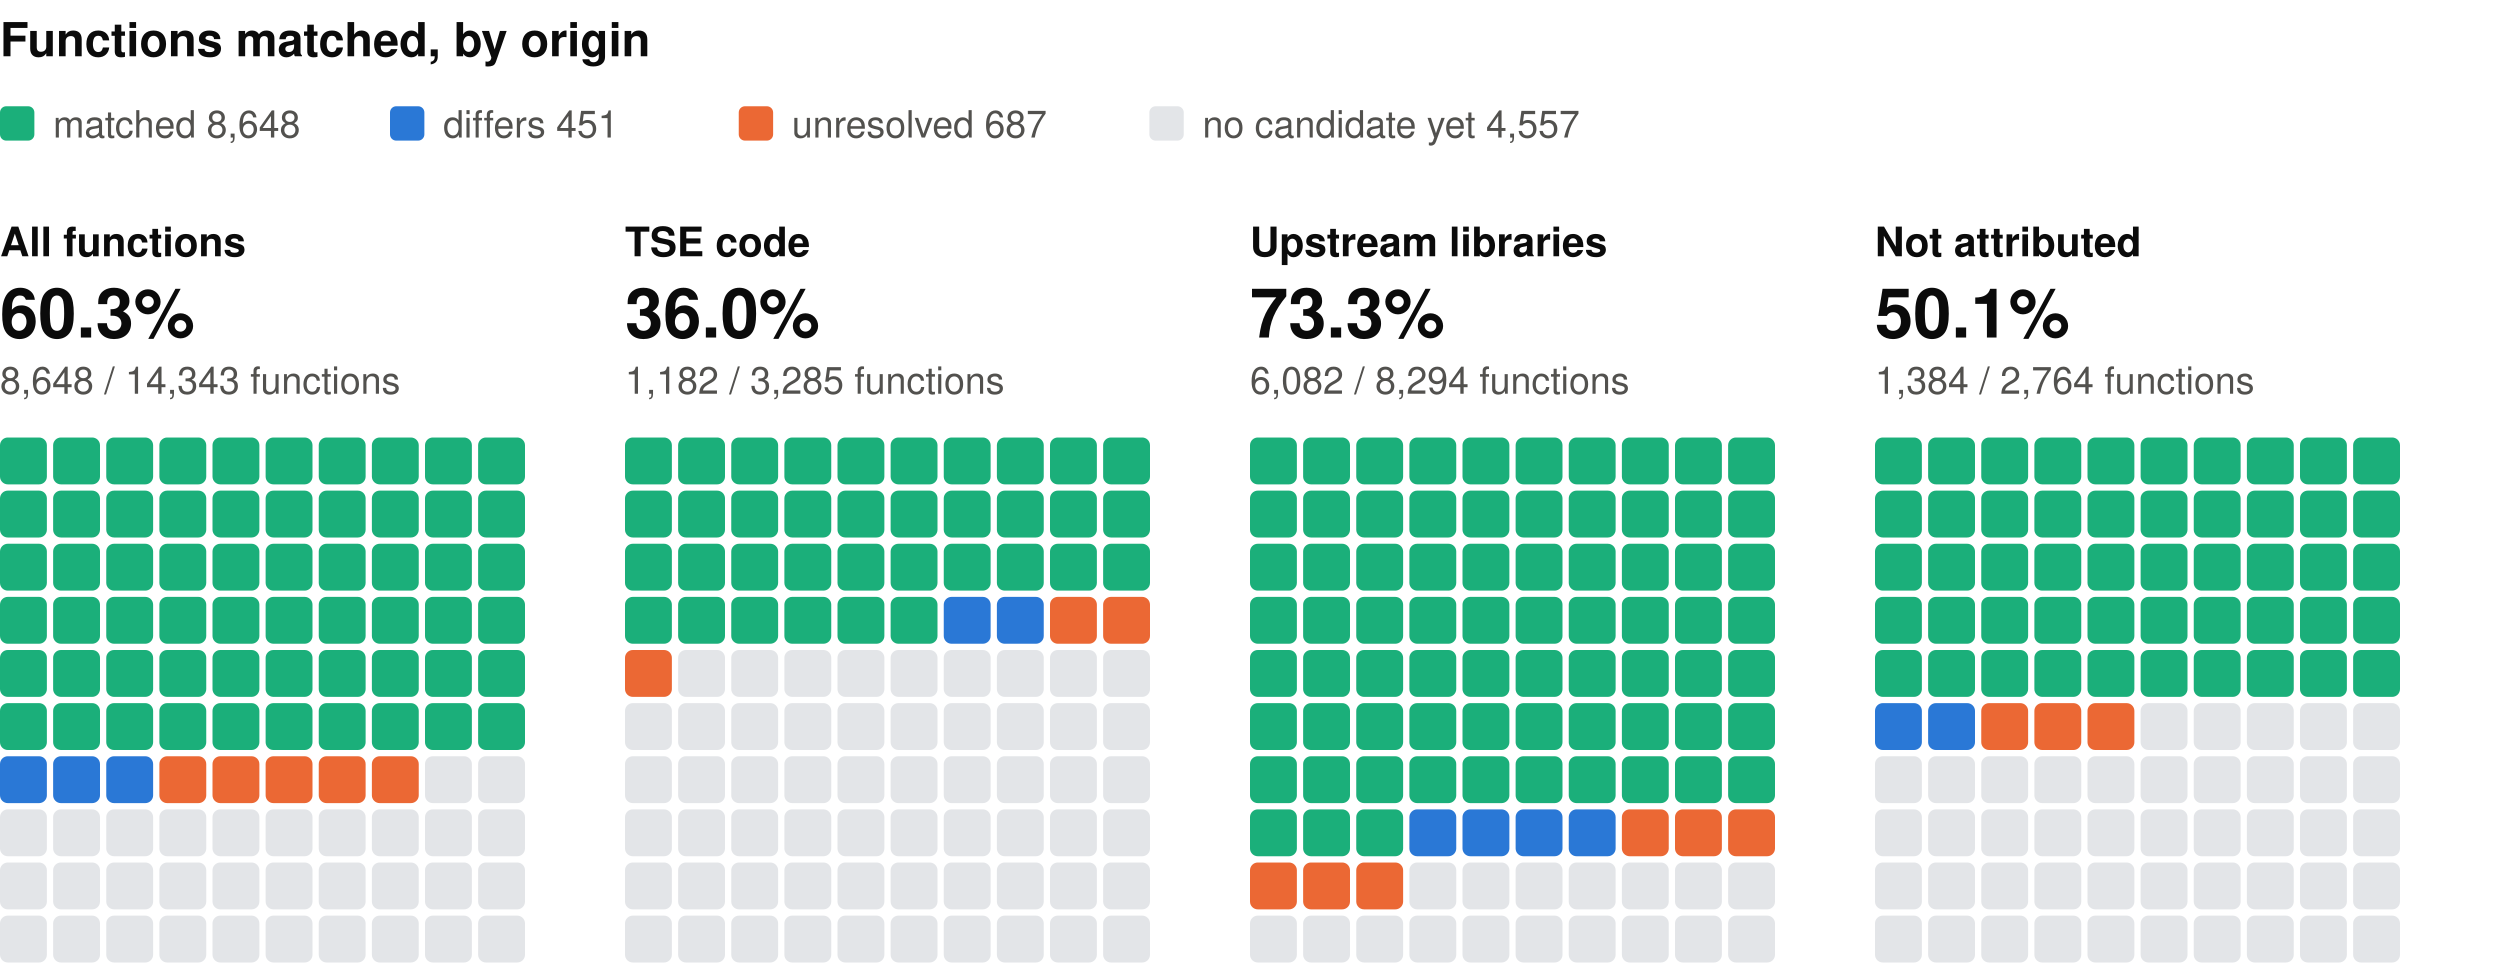
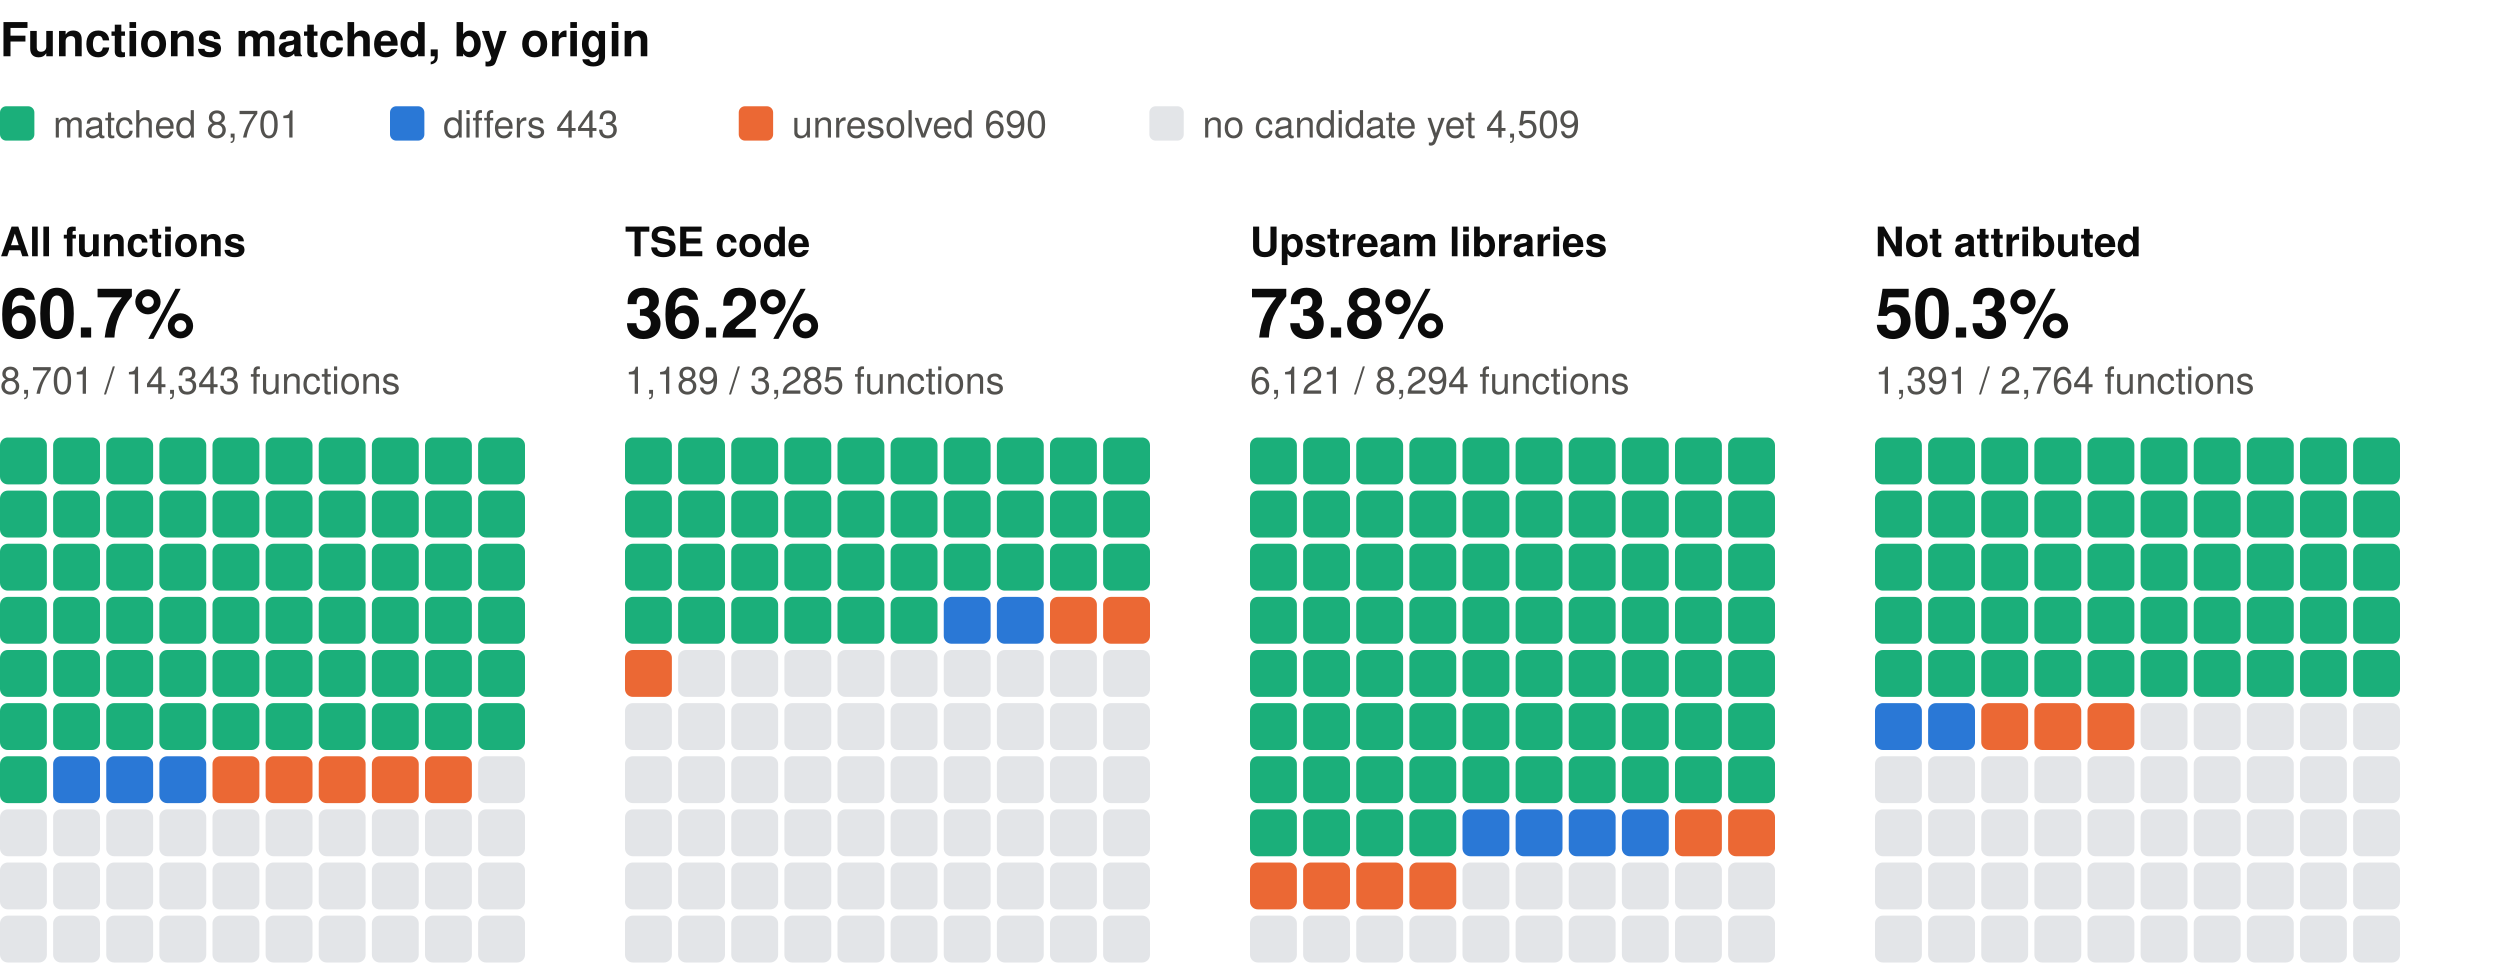
<svg xmlns="http://www.w3.org/2000/svg" width="800" height="310" viewBox="0 0 800 310" role="img" aria-label="Functions matched, by origin: one square per percent, coloured by verdict" font-family="system-ui, -apple-system, 'Segoe UI', Helvetica, Arial, sans-serif">
  <text x="0" y="18" font-size="15" fill="#0b0b0b" font-weight="600">Functions matched, by origin</text>
  <rect x="0" y="34" width="11" height="11" rx="2" fill="#1baf7a" />
-   <text x="17" y="44" font-size="12" fill="#52514e">matched 8,648</text>
+   <text x="17" y="44" font-size="12" fill="#52514e">matched 8,701</text>
  <rect x="124.8" y="34" width="11" height="11" rx="2" fill="#2a78d6" />
-   <text x="141.8" y="44" font-size="12" fill="#52514e">differs 451</text>
+   <text x="141.8" y="44" font-size="12" fill="#52514e">differs 443</text>
  <rect x="236.4" y="34" width="11" height="11" rx="2" fill="#eb6834" />
-   <text x="253.4" y="44" font-size="12" fill="#52514e">unresolved 687</text>
+   <text x="253.4" y="44" font-size="12" fill="#52514e">unresolved 690</text>
  <rect x="367.8" y="34" width="11" height="11" rx="2" fill="#e3e5e8" />
-   <text x="384.8" y="44" font-size="12" fill="#52514e">no candidate yet 4,557</text>
+   <text x="384.8" y="44" font-size="12" fill="#52514e">no candidate yet 4,509</text>
  <text x="0" y="82" font-size="13" fill="#0b0b0b" font-weight="600">All functions</text>
-   <text x="0" y="108" font-size="22" fill="#0b0b0b" font-weight="600">60.3%</text>
-   <text x="0" y="126" font-size="12" fill="#52514e">8,648 / 14,343 functions</text>
+   <text x="0" y="108" font-size="22" fill="#0b0b0b" font-weight="600">60.7%</text>
+   <text x="0" y="126" font-size="12" fill="#52514e">8,701 / 14,343 functions</text>
  <rect x="0" y="140" width="15" height="15" rx="2.5" fill="#1baf7a" />
  <rect x="17" y="140" width="15" height="15" rx="2.5" fill="#1baf7a" />
  <rect x="34" y="140" width="15" height="15" rx="2.5" fill="#1baf7a" />
  <rect x="51" y="140" width="15" height="15" rx="2.5" fill="#1baf7a" />
  <rect x="68" y="140" width="15" height="15" rx="2.5" fill="#1baf7a" />
  <rect x="85" y="140" width="15" height="15" rx="2.5" fill="#1baf7a" />
  <rect x="102" y="140" width="15" height="15" rx="2.5" fill="#1baf7a" />
  <rect x="119" y="140" width="15" height="15" rx="2.5" fill="#1baf7a" />
  <rect x="136" y="140" width="15" height="15" rx="2.5" fill="#1baf7a" />
  <rect x="153" y="140" width="15" height="15" rx="2.5" fill="#1baf7a" />
  <rect x="0" y="157" width="15" height="15" rx="2.5" fill="#1baf7a" />
  <rect x="17" y="157" width="15" height="15" rx="2.5" fill="#1baf7a" />
  <rect x="34" y="157" width="15" height="15" rx="2.5" fill="#1baf7a" />
  <rect x="51" y="157" width="15" height="15" rx="2.5" fill="#1baf7a" />
  <rect x="68" y="157" width="15" height="15" rx="2.5" fill="#1baf7a" />
  <rect x="85" y="157" width="15" height="15" rx="2.5" fill="#1baf7a" />
  <rect x="102" y="157" width="15" height="15" rx="2.5" fill="#1baf7a" />
  <rect x="119" y="157" width="15" height="15" rx="2.5" fill="#1baf7a" />
  <rect x="136" y="157" width="15" height="15" rx="2.5" fill="#1baf7a" />
  <rect x="153" y="157" width="15" height="15" rx="2.5" fill="#1baf7a" />
  <rect x="0" y="174" width="15" height="15" rx="2.5" fill="#1baf7a" />
  <rect x="17" y="174" width="15" height="15" rx="2.5" fill="#1baf7a" />
  <rect x="34" y="174" width="15" height="15" rx="2.5" fill="#1baf7a" />
  <rect x="51" y="174" width="15" height="15" rx="2.5" fill="#1baf7a" />
  <rect x="68" y="174" width="15" height="15" rx="2.5" fill="#1baf7a" />
  <rect x="85" y="174" width="15" height="15" rx="2.5" fill="#1baf7a" />
  <rect x="102" y="174" width="15" height="15" rx="2.5" fill="#1baf7a" />
  <rect x="119" y="174" width="15" height="15" rx="2.5" fill="#1baf7a" />
  <rect x="136" y="174" width="15" height="15" rx="2.5" fill="#1baf7a" />
  <rect x="153" y="174" width="15" height="15" rx="2.5" fill="#1baf7a" />
  <rect x="0" y="191" width="15" height="15" rx="2.5" fill="#1baf7a" />
  <rect x="17" y="191" width="15" height="15" rx="2.5" fill="#1baf7a" />
  <rect x="34" y="191" width="15" height="15" rx="2.5" fill="#1baf7a" />
  <rect x="51" y="191" width="15" height="15" rx="2.5" fill="#1baf7a" />
  <rect x="68" y="191" width="15" height="15" rx="2.5" fill="#1baf7a" />
  <rect x="85" y="191" width="15" height="15" rx="2.5" fill="#1baf7a" />
  <rect x="102" y="191" width="15" height="15" rx="2.5" fill="#1baf7a" />
  <rect x="119" y="191" width="15" height="15" rx="2.5" fill="#1baf7a" />
  <rect x="136" y="191" width="15" height="15" rx="2.5" fill="#1baf7a" />
  <rect x="153" y="191" width="15" height="15" rx="2.5" fill="#1baf7a" />
  <rect x="0" y="208" width="15" height="15" rx="2.5" fill="#1baf7a" />
  <rect x="17" y="208" width="15" height="15" rx="2.5" fill="#1baf7a" />
  <rect x="34" y="208" width="15" height="15" rx="2.5" fill="#1baf7a" />
  <rect x="51" y="208" width="15" height="15" rx="2.5" fill="#1baf7a" />
  <rect x="68" y="208" width="15" height="15" rx="2.5" fill="#1baf7a" />
  <rect x="85" y="208" width="15" height="15" rx="2.5" fill="#1baf7a" />
  <rect x="102" y="208" width="15" height="15" rx="2.5" fill="#1baf7a" />
  <rect x="119" y="208" width="15" height="15" rx="2.5" fill="#1baf7a" />
  <rect x="136" y="208" width="15" height="15" rx="2.5" fill="#1baf7a" />
  <rect x="153" y="208" width="15" height="15" rx="2.5" fill="#1baf7a" />
  <rect x="0" y="225" width="15" height="15" rx="2.5" fill="#1baf7a" />
  <rect x="17" y="225" width="15" height="15" rx="2.5" fill="#1baf7a" />
  <rect x="34" y="225" width="15" height="15" rx="2.5" fill="#1baf7a" />
  <rect x="51" y="225" width="15" height="15" rx="2.5" fill="#1baf7a" />
  <rect x="68" y="225" width="15" height="15" rx="2.5" fill="#1baf7a" />
  <rect x="85" y="225" width="15" height="15" rx="2.5" fill="#1baf7a" />
  <rect x="102" y="225" width="15" height="15" rx="2.5" fill="#1baf7a" />
  <rect x="119" y="225" width="15" height="15" rx="2.5" fill="#1baf7a" />
  <rect x="136" y="225" width="15" height="15" rx="2.5" fill="#1baf7a" />
  <rect x="153" y="225" width="15" height="15" rx="2.5" fill="#1baf7a" />
-   <rect x="0" y="242" width="15" height="15" rx="2.5" fill="#2a78d6" />
+   <rect x="0" y="242" width="15" height="15" rx="2.5" fill="#1baf7a" />
  <rect x="17" y="242" width="15" height="15" rx="2.5" fill="#2a78d6" />
  <rect x="34" y="242" width="15" height="15" rx="2.5" fill="#2a78d6" />
-   <rect x="51" y="242" width="15" height="15" rx="2.5" fill="#eb6834" />
+   <rect x="51" y="242" width="15" height="15" rx="2.5" fill="#2a78d6" />
  <rect x="68" y="242" width="15" height="15" rx="2.5" fill="#eb6834" />
  <rect x="85" y="242" width="15" height="15" rx="2.5" fill="#eb6834" />
  <rect x="102" y="242" width="15" height="15" rx="2.5" fill="#eb6834" />
  <rect x="119" y="242" width="15" height="15" rx="2.5" fill="#eb6834" />
-   <rect x="136" y="242" width="15" height="15" rx="2.5" fill="#e3e5e8" />
+   <rect x="136" y="242" width="15" height="15" rx="2.5" fill="#eb6834" />
  <rect x="153" y="242" width="15" height="15" rx="2.5" fill="#e3e5e8" />
  <rect x="0" y="259" width="15" height="15" rx="2.5" fill="#e3e5e8" />
  <rect x="17" y="259" width="15" height="15" rx="2.5" fill="#e3e5e8" />
  <rect x="34" y="259" width="15" height="15" rx="2.5" fill="#e3e5e8" />
  <rect x="51" y="259" width="15" height="15" rx="2.5" fill="#e3e5e8" />
  <rect x="68" y="259" width="15" height="15" rx="2.5" fill="#e3e5e8" />
  <rect x="85" y="259" width="15" height="15" rx="2.5" fill="#e3e5e8" />
  <rect x="102" y="259" width="15" height="15" rx="2.5" fill="#e3e5e8" />
  <rect x="119" y="259" width="15" height="15" rx="2.5" fill="#e3e5e8" />
  <rect x="136" y="259" width="15" height="15" rx="2.5" fill="#e3e5e8" />
  <rect x="153" y="259" width="15" height="15" rx="2.5" fill="#e3e5e8" />
  <rect x="0" y="276" width="15" height="15" rx="2.5" fill="#e3e5e8" />
  <rect x="17" y="276" width="15" height="15" rx="2.5" fill="#e3e5e8" />
  <rect x="34" y="276" width="15" height="15" rx="2.5" fill="#e3e5e8" />
  <rect x="51" y="276" width="15" height="15" rx="2.5" fill="#e3e5e8" />
  <rect x="68" y="276" width="15" height="15" rx="2.5" fill="#e3e5e8" />
  <rect x="85" y="276" width="15" height="15" rx="2.5" fill="#e3e5e8" />
  <rect x="102" y="276" width="15" height="15" rx="2.5" fill="#e3e5e8" />
  <rect x="119" y="276" width="15" height="15" rx="2.5" fill="#e3e5e8" />
  <rect x="136" y="276" width="15" height="15" rx="2.5" fill="#e3e5e8" />
  <rect x="153" y="276" width="15" height="15" rx="2.5" fill="#e3e5e8" />
  <rect x="0" y="293" width="15" height="15" rx="2.5" fill="#e3e5e8" />
  <rect x="17" y="293" width="15" height="15" rx="2.5" fill="#e3e5e8" />
  <rect x="34" y="293" width="15" height="15" rx="2.5" fill="#e3e5e8" />
  <rect x="51" y="293" width="15" height="15" rx="2.5" fill="#e3e5e8" />
  <rect x="68" y="293" width="15" height="15" rx="2.5" fill="#e3e5e8" />
  <rect x="85" y="293" width="15" height="15" rx="2.5" fill="#e3e5e8" />
  <rect x="102" y="293" width="15" height="15" rx="2.5" fill="#e3e5e8" />
  <rect x="119" y="293" width="15" height="15" rx="2.5" fill="#e3e5e8" />
  <rect x="136" y="293" width="15" height="15" rx="2.5" fill="#e3e5e8" />
  <rect x="153" y="293" width="15" height="15" rx="2.5" fill="#e3e5e8" />
  <text x="200" y="82" font-size="13" fill="#0b0b0b" font-weight="600">TSE code</text>
-   <text x="200" y="108" font-size="22" fill="#0b0b0b" font-weight="600">36.0%</text>
-   <text x="200" y="126" font-size="12" fill="#52514e">1,182 / 3,285 functions</text>
+   <text x="200" y="108" font-size="22" fill="#0b0b0b" font-weight="600">36.2%</text>
+   <text x="200" y="126" font-size="12" fill="#52514e">1,189 / 3,285 functions</text>
  <rect x="200" y="140" width="15" height="15" rx="2.5" fill="#1baf7a" />
  <rect x="217" y="140" width="15" height="15" rx="2.5" fill="#1baf7a" />
  <rect x="234" y="140" width="15" height="15" rx="2.5" fill="#1baf7a" />
  <rect x="251" y="140" width="15" height="15" rx="2.5" fill="#1baf7a" />
  <rect x="268" y="140" width="15" height="15" rx="2.5" fill="#1baf7a" />
  <rect x="285" y="140" width="15" height="15" rx="2.5" fill="#1baf7a" />
  <rect x="302" y="140" width="15" height="15" rx="2.5" fill="#1baf7a" />
  <rect x="319" y="140" width="15" height="15" rx="2.5" fill="#1baf7a" />
  <rect x="336" y="140" width="15" height="15" rx="2.5" fill="#1baf7a" />
  <rect x="353" y="140" width="15" height="15" rx="2.5" fill="#1baf7a" />
  <rect x="200" y="157" width="15" height="15" rx="2.5" fill="#1baf7a" />
  <rect x="217" y="157" width="15" height="15" rx="2.5" fill="#1baf7a" />
  <rect x="234" y="157" width="15" height="15" rx="2.5" fill="#1baf7a" />
  <rect x="251" y="157" width="15" height="15" rx="2.5" fill="#1baf7a" />
  <rect x="268" y="157" width="15" height="15" rx="2.5" fill="#1baf7a" />
  <rect x="285" y="157" width="15" height="15" rx="2.5" fill="#1baf7a" />
  <rect x="302" y="157" width="15" height="15" rx="2.5" fill="#1baf7a" />
  <rect x="319" y="157" width="15" height="15" rx="2.5" fill="#1baf7a" />
  <rect x="336" y="157" width="15" height="15" rx="2.5" fill="#1baf7a" />
  <rect x="353" y="157" width="15" height="15" rx="2.5" fill="#1baf7a" />
  <rect x="200" y="174" width="15" height="15" rx="2.5" fill="#1baf7a" />
  <rect x="217" y="174" width="15" height="15" rx="2.5" fill="#1baf7a" />
  <rect x="234" y="174" width="15" height="15" rx="2.5" fill="#1baf7a" />
  <rect x="251" y="174" width="15" height="15" rx="2.5" fill="#1baf7a" />
  <rect x="268" y="174" width="15" height="15" rx="2.5" fill="#1baf7a" />
  <rect x="285" y="174" width="15" height="15" rx="2.5" fill="#1baf7a" />
  <rect x="302" y="174" width="15" height="15" rx="2.5" fill="#1baf7a" />
  <rect x="319" y="174" width="15" height="15" rx="2.5" fill="#1baf7a" />
  <rect x="336" y="174" width="15" height="15" rx="2.5" fill="#1baf7a" />
  <rect x="353" y="174" width="15" height="15" rx="2.5" fill="#1baf7a" />
  <rect x="200" y="191" width="15" height="15" rx="2.5" fill="#1baf7a" />
  <rect x="217" y="191" width="15" height="15" rx="2.5" fill="#1baf7a" />
  <rect x="234" y="191" width="15" height="15" rx="2.5" fill="#1baf7a" />
  <rect x="251" y="191" width="15" height="15" rx="2.5" fill="#1baf7a" />
  <rect x="268" y="191" width="15" height="15" rx="2.5" fill="#1baf7a" />
  <rect x="285" y="191" width="15" height="15" rx="2.5" fill="#1baf7a" />
  <rect x="302" y="191" width="15" height="15" rx="2.5" fill="#2a78d6" />
  <rect x="319" y="191" width="15" height="15" rx="2.5" fill="#2a78d6" />
  <rect x="336" y="191" width="15" height="15" rx="2.5" fill="#eb6834" />
  <rect x="353" y="191" width="15" height="15" rx="2.5" fill="#eb6834" />
  <rect x="200" y="208" width="15" height="15" rx="2.5" fill="#eb6834" />
  <rect x="217" y="208" width="15" height="15" rx="2.5" fill="#e3e5e8" />
  <rect x="234" y="208" width="15" height="15" rx="2.5" fill="#e3e5e8" />
  <rect x="251" y="208" width="15" height="15" rx="2.5" fill="#e3e5e8" />
  <rect x="268" y="208" width="15" height="15" rx="2.5" fill="#e3e5e8" />
  <rect x="285" y="208" width="15" height="15" rx="2.5" fill="#e3e5e8" />
  <rect x="302" y="208" width="15" height="15" rx="2.5" fill="#e3e5e8" />
  <rect x="319" y="208" width="15" height="15" rx="2.5" fill="#e3e5e8" />
  <rect x="336" y="208" width="15" height="15" rx="2.5" fill="#e3e5e8" />
  <rect x="353" y="208" width="15" height="15" rx="2.5" fill="#e3e5e8" />
  <rect x="200" y="225" width="15" height="15" rx="2.5" fill="#e3e5e8" />
  <rect x="217" y="225" width="15" height="15" rx="2.5" fill="#e3e5e8" />
  <rect x="234" y="225" width="15" height="15" rx="2.5" fill="#e3e5e8" />
  <rect x="251" y="225" width="15" height="15" rx="2.5" fill="#e3e5e8" />
  <rect x="268" y="225" width="15" height="15" rx="2.5" fill="#e3e5e8" />
  <rect x="285" y="225" width="15" height="15" rx="2.5" fill="#e3e5e8" />
  <rect x="302" y="225" width="15" height="15" rx="2.5" fill="#e3e5e8" />
  <rect x="319" y="225" width="15" height="15" rx="2.5" fill="#e3e5e8" />
  <rect x="336" y="225" width="15" height="15" rx="2.5" fill="#e3e5e8" />
  <rect x="353" y="225" width="15" height="15" rx="2.5" fill="#e3e5e8" />
  <rect x="200" y="242" width="15" height="15" rx="2.5" fill="#e3e5e8" />
  <rect x="217" y="242" width="15" height="15" rx="2.5" fill="#e3e5e8" />
  <rect x="234" y="242" width="15" height="15" rx="2.5" fill="#e3e5e8" />
  <rect x="251" y="242" width="15" height="15" rx="2.5" fill="#e3e5e8" />
  <rect x="268" y="242" width="15" height="15" rx="2.5" fill="#e3e5e8" />
  <rect x="285" y="242" width="15" height="15" rx="2.5" fill="#e3e5e8" />
  <rect x="302" y="242" width="15" height="15" rx="2.5" fill="#e3e5e8" />
  <rect x="319" y="242" width="15" height="15" rx="2.5" fill="#e3e5e8" />
  <rect x="336" y="242" width="15" height="15" rx="2.5" fill="#e3e5e8" />
  <rect x="353" y="242" width="15" height="15" rx="2.5" fill="#e3e5e8" />
  <rect x="200" y="259" width="15" height="15" rx="2.5" fill="#e3e5e8" />
  <rect x="217" y="259" width="15" height="15" rx="2.5" fill="#e3e5e8" />
  <rect x="234" y="259" width="15" height="15" rx="2.5" fill="#e3e5e8" />
  <rect x="251" y="259" width="15" height="15" rx="2.5" fill="#e3e5e8" />
  <rect x="268" y="259" width="15" height="15" rx="2.5" fill="#e3e5e8" />
  <rect x="285" y="259" width="15" height="15" rx="2.5" fill="#e3e5e8" />
  <rect x="302" y="259" width="15" height="15" rx="2.5" fill="#e3e5e8" />
  <rect x="319" y="259" width="15" height="15" rx="2.5" fill="#e3e5e8" />
  <rect x="336" y="259" width="15" height="15" rx="2.5" fill="#e3e5e8" />
  <rect x="353" y="259" width="15" height="15" rx="2.5" fill="#e3e5e8" />
  <rect x="200" y="276" width="15" height="15" rx="2.5" fill="#e3e5e8" />
  <rect x="217" y="276" width="15" height="15" rx="2.5" fill="#e3e5e8" />
  <rect x="234" y="276" width="15" height="15" rx="2.5" fill="#e3e5e8" />
  <rect x="251" y="276" width="15" height="15" rx="2.5" fill="#e3e5e8" />
  <rect x="268" y="276" width="15" height="15" rx="2.5" fill="#e3e5e8" />
  <rect x="285" y="276" width="15" height="15" rx="2.5" fill="#e3e5e8" />
  <rect x="302" y="276" width="15" height="15" rx="2.5" fill="#e3e5e8" />
  <rect x="319" y="276" width="15" height="15" rx="2.5" fill="#e3e5e8" />
  <rect x="336" y="276" width="15" height="15" rx="2.5" fill="#e3e5e8" />
  <rect x="353" y="276" width="15" height="15" rx="2.5" fill="#e3e5e8" />
  <rect x="200" y="293" width="15" height="15" rx="2.5" fill="#e3e5e8" />
  <rect x="217" y="293" width="15" height="15" rx="2.5" fill="#e3e5e8" />
  <rect x="234" y="293" width="15" height="15" rx="2.5" fill="#e3e5e8" />
  <rect x="251" y="293" width="15" height="15" rx="2.5" fill="#e3e5e8" />
  <rect x="268" y="293" width="15" height="15" rx="2.5" fill="#e3e5e8" />
  <rect x="285" y="293" width="15" height="15" rx="2.5" fill="#e3e5e8" />
  <rect x="302" y="293" width="15" height="15" rx="2.5" fill="#e3e5e8" />
  <rect x="319" y="293" width="15" height="15" rx="2.5" fill="#e3e5e8" />
  <rect x="336" y="293" width="15" height="15" rx="2.5" fill="#e3e5e8" />
  <rect x="353" y="293" width="15" height="15" rx="2.5" fill="#e3e5e8" />
  <text x="400" y="82" font-size="13" fill="#0b0b0b" font-weight="600">Upstream libraries</text>
-   <text x="400" y="108" font-size="22" fill="#0b0b0b" font-weight="600">73.3%</text>
-   <text x="400" y="126" font-size="12" fill="#52514e">6,082 / 8,294 functions</text>
+   <text x="400" y="108" font-size="22" fill="#0b0b0b" font-weight="600">73.8%</text>
+   <text x="400" y="126" font-size="12" fill="#52514e">6,121 / 8,294 functions</text>
  <rect x="400" y="140" width="15" height="15" rx="2.5" fill="#1baf7a" />
  <rect x="417" y="140" width="15" height="15" rx="2.5" fill="#1baf7a" />
  <rect x="434" y="140" width="15" height="15" rx="2.5" fill="#1baf7a" />
  <rect x="451" y="140" width="15" height="15" rx="2.5" fill="#1baf7a" />
  <rect x="468" y="140" width="15" height="15" rx="2.5" fill="#1baf7a" />
  <rect x="485" y="140" width="15" height="15" rx="2.5" fill="#1baf7a" />
  <rect x="502" y="140" width="15" height="15" rx="2.5" fill="#1baf7a" />
  <rect x="519" y="140" width="15" height="15" rx="2.5" fill="#1baf7a" />
  <rect x="536" y="140" width="15" height="15" rx="2.5" fill="#1baf7a" />
  <rect x="553" y="140" width="15" height="15" rx="2.5" fill="#1baf7a" />
  <rect x="400" y="157" width="15" height="15" rx="2.5" fill="#1baf7a" />
  <rect x="417" y="157" width="15" height="15" rx="2.5" fill="#1baf7a" />
  <rect x="434" y="157" width="15" height="15" rx="2.5" fill="#1baf7a" />
  <rect x="451" y="157" width="15" height="15" rx="2.5" fill="#1baf7a" />
  <rect x="468" y="157" width="15" height="15" rx="2.5" fill="#1baf7a" />
  <rect x="485" y="157" width="15" height="15" rx="2.5" fill="#1baf7a" />
  <rect x="502" y="157" width="15" height="15" rx="2.5" fill="#1baf7a" />
  <rect x="519" y="157" width="15" height="15" rx="2.5" fill="#1baf7a" />
  <rect x="536" y="157" width="15" height="15" rx="2.5" fill="#1baf7a" />
  <rect x="553" y="157" width="15" height="15" rx="2.5" fill="#1baf7a" />
  <rect x="400" y="174" width="15" height="15" rx="2.5" fill="#1baf7a" />
  <rect x="417" y="174" width="15" height="15" rx="2.5" fill="#1baf7a" />
  <rect x="434" y="174" width="15" height="15" rx="2.5" fill="#1baf7a" />
  <rect x="451" y="174" width="15" height="15" rx="2.5" fill="#1baf7a" />
  <rect x="468" y="174" width="15" height="15" rx="2.5" fill="#1baf7a" />
  <rect x="485" y="174" width="15" height="15" rx="2.5" fill="#1baf7a" />
  <rect x="502" y="174" width="15" height="15" rx="2.5" fill="#1baf7a" />
  <rect x="519" y="174" width="15" height="15" rx="2.5" fill="#1baf7a" />
  <rect x="536" y="174" width="15" height="15" rx="2.5" fill="#1baf7a" />
  <rect x="553" y="174" width="15" height="15" rx="2.5" fill="#1baf7a" />
  <rect x="400" y="191" width="15" height="15" rx="2.5" fill="#1baf7a" />
  <rect x="417" y="191" width="15" height="15" rx="2.5" fill="#1baf7a" />
  <rect x="434" y="191" width="15" height="15" rx="2.5" fill="#1baf7a" />
  <rect x="451" y="191" width="15" height="15" rx="2.5" fill="#1baf7a" />
  <rect x="468" y="191" width="15" height="15" rx="2.5" fill="#1baf7a" />
  <rect x="485" y="191" width="15" height="15" rx="2.5" fill="#1baf7a" />
  <rect x="502" y="191" width="15" height="15" rx="2.5" fill="#1baf7a" />
  <rect x="519" y="191" width="15" height="15" rx="2.5" fill="#1baf7a" />
  <rect x="536" y="191" width="15" height="15" rx="2.5" fill="#1baf7a" />
  <rect x="553" y="191" width="15" height="15" rx="2.5" fill="#1baf7a" />
  <rect x="400" y="208" width="15" height="15" rx="2.5" fill="#1baf7a" />
  <rect x="417" y="208" width="15" height="15" rx="2.5" fill="#1baf7a" />
  <rect x="434" y="208" width="15" height="15" rx="2.5" fill="#1baf7a" />
  <rect x="451" y="208" width="15" height="15" rx="2.5" fill="#1baf7a" />
  <rect x="468" y="208" width="15" height="15" rx="2.5" fill="#1baf7a" />
  <rect x="485" y="208" width="15" height="15" rx="2.5" fill="#1baf7a" />
  <rect x="502" y="208" width="15" height="15" rx="2.5" fill="#1baf7a" />
  <rect x="519" y="208" width="15" height="15" rx="2.5" fill="#1baf7a" />
  <rect x="536" y="208" width="15" height="15" rx="2.5" fill="#1baf7a" />
  <rect x="553" y="208" width="15" height="15" rx="2.5" fill="#1baf7a" />
  <rect x="400" y="225" width="15" height="15" rx="2.5" fill="#1baf7a" />
  <rect x="417" y="225" width="15" height="15" rx="2.5" fill="#1baf7a" />
  <rect x="434" y="225" width="15" height="15" rx="2.5" fill="#1baf7a" />
  <rect x="451" y="225" width="15" height="15" rx="2.5" fill="#1baf7a" />
  <rect x="468" y="225" width="15" height="15" rx="2.5" fill="#1baf7a" />
  <rect x="485" y="225" width="15" height="15" rx="2.5" fill="#1baf7a" />
  <rect x="502" y="225" width="15" height="15" rx="2.5" fill="#1baf7a" />
  <rect x="519" y="225" width="15" height="15" rx="2.5" fill="#1baf7a" />
  <rect x="536" y="225" width="15" height="15" rx="2.5" fill="#1baf7a" />
  <rect x="553" y="225" width="15" height="15" rx="2.5" fill="#1baf7a" />
  <rect x="400" y="242" width="15" height="15" rx="2.5" fill="#1baf7a" />
  <rect x="417" y="242" width="15" height="15" rx="2.5" fill="#1baf7a" />
  <rect x="434" y="242" width="15" height="15" rx="2.5" fill="#1baf7a" />
  <rect x="451" y="242" width="15" height="15" rx="2.5" fill="#1baf7a" />
  <rect x="468" y="242" width="15" height="15" rx="2.5" fill="#1baf7a" />
  <rect x="485" y="242" width="15" height="15" rx="2.5" fill="#1baf7a" />
  <rect x="502" y="242" width="15" height="15" rx="2.5" fill="#1baf7a" />
  <rect x="519" y="242" width="15" height="15" rx="2.5" fill="#1baf7a" />
  <rect x="536" y="242" width="15" height="15" rx="2.5" fill="#1baf7a" />
  <rect x="553" y="242" width="15" height="15" rx="2.5" fill="#1baf7a" />
  <rect x="400" y="259" width="15" height="15" rx="2.5" fill="#1baf7a" />
  <rect x="417" y="259" width="15" height="15" rx="2.5" fill="#1baf7a" />
  <rect x="434" y="259" width="15" height="15" rx="2.5" fill="#1baf7a" />
-   <rect x="451" y="259" width="15" height="15" rx="2.5" fill="#2a78d6" />
+   <rect x="451" y="259" width="15" height="15" rx="2.5" fill="#1baf7a" />
  <rect x="468" y="259" width="15" height="15" rx="2.5" fill="#2a78d6" />
  <rect x="485" y="259" width="15" height="15" rx="2.5" fill="#2a78d6" />
  <rect x="502" y="259" width="15" height="15" rx="2.5" fill="#2a78d6" />
-   <rect x="519" y="259" width="15" height="15" rx="2.5" fill="#eb6834" />
+   <rect x="519" y="259" width="15" height="15" rx="2.5" fill="#2a78d6" />
  <rect x="536" y="259" width="15" height="15" rx="2.5" fill="#eb6834" />
  <rect x="553" y="259" width="15" height="15" rx="2.5" fill="#eb6834" />
  <rect x="400" y="276" width="15" height="15" rx="2.5" fill="#eb6834" />
  <rect x="417" y="276" width="15" height="15" rx="2.5" fill="#eb6834" />
  <rect x="434" y="276" width="15" height="15" rx="2.5" fill="#eb6834" />
-   <rect x="451" y="276" width="15" height="15" rx="2.5" fill="#e3e5e8" />
+   <rect x="451" y="276" width="15" height="15" rx="2.5" fill="#eb6834" />
  <rect x="468" y="276" width="15" height="15" rx="2.5" fill="#e3e5e8" />
  <rect x="485" y="276" width="15" height="15" rx="2.5" fill="#e3e5e8" />
  <rect x="502" y="276" width="15" height="15" rx="2.5" fill="#e3e5e8" />
  <rect x="519" y="276" width="15" height="15" rx="2.5" fill="#e3e5e8" />
  <rect x="536" y="276" width="15" height="15" rx="2.5" fill="#e3e5e8" />
  <rect x="553" y="276" width="15" height="15" rx="2.5" fill="#e3e5e8" />
  <rect x="400" y="293" width="15" height="15" rx="2.5" fill="#e3e5e8" />
  <rect x="417" y="293" width="15" height="15" rx="2.5" fill="#e3e5e8" />
  <rect x="434" y="293" width="15" height="15" rx="2.5" fill="#e3e5e8" />
  <rect x="451" y="293" width="15" height="15" rx="2.5" fill="#e3e5e8" />
  <rect x="468" y="293" width="15" height="15" rx="2.5" fill="#e3e5e8" />
  <rect x="485" y="293" width="15" height="15" rx="2.5" fill="#e3e5e8" />
  <rect x="502" y="293" width="15" height="15" rx="2.5" fill="#e3e5e8" />
  <rect x="519" y="293" width="15" height="15" rx="2.5" fill="#e3e5e8" />
  <rect x="536" y="293" width="15" height="15" rx="2.5" fill="#e3e5e8" />
  <rect x="553" y="293" width="15" height="15" rx="2.5" fill="#e3e5e8" />
  <text x="600" y="82" font-size="13" fill="#0b0b0b" font-weight="600">Not attributed</text>
-   <text x="600" y="108" font-size="22" fill="#0b0b0b" font-weight="600">50.1%</text>
-   <text x="600" y="126" font-size="12" fill="#52514e">1,384 / 2,764 functions</text>
+   <text x="600" y="108" font-size="22" fill="#0b0b0b" font-weight="600">50.3%</text>
+   <text x="600" y="126" font-size="12" fill="#52514e">1,391 / 2,764 functions</text>
  <rect x="600" y="140" width="15" height="15" rx="2.5" fill="#1baf7a" />
  <rect x="617" y="140" width="15" height="15" rx="2.5" fill="#1baf7a" />
  <rect x="634" y="140" width="15" height="15" rx="2.5" fill="#1baf7a" />
  <rect x="651" y="140" width="15" height="15" rx="2.5" fill="#1baf7a" />
  <rect x="668" y="140" width="15" height="15" rx="2.5" fill="#1baf7a" />
  <rect x="685" y="140" width="15" height="15" rx="2.5" fill="#1baf7a" />
  <rect x="702" y="140" width="15" height="15" rx="2.5" fill="#1baf7a" />
  <rect x="719" y="140" width="15" height="15" rx="2.5" fill="#1baf7a" />
  <rect x="736" y="140" width="15" height="15" rx="2.5" fill="#1baf7a" />
  <rect x="753" y="140" width="15" height="15" rx="2.5" fill="#1baf7a" />
  <rect x="600" y="157" width="15" height="15" rx="2.5" fill="#1baf7a" />
  <rect x="617" y="157" width="15" height="15" rx="2.5" fill="#1baf7a" />
  <rect x="634" y="157" width="15" height="15" rx="2.5" fill="#1baf7a" />
  <rect x="651" y="157" width="15" height="15" rx="2.5" fill="#1baf7a" />
  <rect x="668" y="157" width="15" height="15" rx="2.5" fill="#1baf7a" />
  <rect x="685" y="157" width="15" height="15" rx="2.5" fill="#1baf7a" />
  <rect x="702" y="157" width="15" height="15" rx="2.5" fill="#1baf7a" />
  <rect x="719" y="157" width="15" height="15" rx="2.5" fill="#1baf7a" />
  <rect x="736" y="157" width="15" height="15" rx="2.5" fill="#1baf7a" />
  <rect x="753" y="157" width="15" height="15" rx="2.5" fill="#1baf7a" />
  <rect x="600" y="174" width="15" height="15" rx="2.5" fill="#1baf7a" />
  <rect x="617" y="174" width="15" height="15" rx="2.5" fill="#1baf7a" />
  <rect x="634" y="174" width="15" height="15" rx="2.5" fill="#1baf7a" />
  <rect x="651" y="174" width="15" height="15" rx="2.5" fill="#1baf7a" />
  <rect x="668" y="174" width="15" height="15" rx="2.5" fill="#1baf7a" />
  <rect x="685" y="174" width="15" height="15" rx="2.5" fill="#1baf7a" />
  <rect x="702" y="174" width="15" height="15" rx="2.5" fill="#1baf7a" />
  <rect x="719" y="174" width="15" height="15" rx="2.5" fill="#1baf7a" />
  <rect x="736" y="174" width="15" height="15" rx="2.5" fill="#1baf7a" />
  <rect x="753" y="174" width="15" height="15" rx="2.5" fill="#1baf7a" />
  <rect x="600" y="191" width="15" height="15" rx="2.5" fill="#1baf7a" />
  <rect x="617" y="191" width="15" height="15" rx="2.5" fill="#1baf7a" />
  <rect x="634" y="191" width="15" height="15" rx="2.5" fill="#1baf7a" />
  <rect x="651" y="191" width="15" height="15" rx="2.5" fill="#1baf7a" />
  <rect x="668" y="191" width="15" height="15" rx="2.5" fill="#1baf7a" />
  <rect x="685" y="191" width="15" height="15" rx="2.5" fill="#1baf7a" />
  <rect x="702" y="191" width="15" height="15" rx="2.5" fill="#1baf7a" />
  <rect x="719" y="191" width="15" height="15" rx="2.5" fill="#1baf7a" />
  <rect x="736" y="191" width="15" height="15" rx="2.5" fill="#1baf7a" />
  <rect x="753" y="191" width="15" height="15" rx="2.5" fill="#1baf7a" />
  <rect x="600" y="208" width="15" height="15" rx="2.5" fill="#1baf7a" />
  <rect x="617" y="208" width="15" height="15" rx="2.5" fill="#1baf7a" />
  <rect x="634" y="208" width="15" height="15" rx="2.5" fill="#1baf7a" />
  <rect x="651" y="208" width="15" height="15" rx="2.5" fill="#1baf7a" />
  <rect x="668" y="208" width="15" height="15" rx="2.5" fill="#1baf7a" />
  <rect x="685" y="208" width="15" height="15" rx="2.5" fill="#1baf7a" />
  <rect x="702" y="208" width="15" height="15" rx="2.5" fill="#1baf7a" />
  <rect x="719" y="208" width="15" height="15" rx="2.5" fill="#1baf7a" />
  <rect x="736" y="208" width="15" height="15" rx="2.5" fill="#1baf7a" />
  <rect x="753" y="208" width="15" height="15" rx="2.5" fill="#1baf7a" />
  <rect x="600" y="225" width="15" height="15" rx="2.5" fill="#2a78d6" />
  <rect x="617" y="225" width="15" height="15" rx="2.5" fill="#2a78d6" />
  <rect x="634" y="225" width="15" height="15" rx="2.5" fill="#eb6834" />
  <rect x="651" y="225" width="15" height="15" rx="2.5" fill="#eb6834" />
  <rect x="668" y="225" width="15" height="15" rx="2.5" fill="#eb6834" />
  <rect x="685" y="225" width="15" height="15" rx="2.5" fill="#e3e5e8" />
  <rect x="702" y="225" width="15" height="15" rx="2.5" fill="#e3e5e8" />
  <rect x="719" y="225" width="15" height="15" rx="2.5" fill="#e3e5e8" />
  <rect x="736" y="225" width="15" height="15" rx="2.5" fill="#e3e5e8" />
  <rect x="753" y="225" width="15" height="15" rx="2.5" fill="#e3e5e8" />
  <rect x="600" y="242" width="15" height="15" rx="2.5" fill="#e3e5e8" />
  <rect x="617" y="242" width="15" height="15" rx="2.5" fill="#e3e5e8" />
  <rect x="634" y="242" width="15" height="15" rx="2.5" fill="#e3e5e8" />
  <rect x="651" y="242" width="15" height="15" rx="2.5" fill="#e3e5e8" />
  <rect x="668" y="242" width="15" height="15" rx="2.5" fill="#e3e5e8" />
  <rect x="685" y="242" width="15" height="15" rx="2.5" fill="#e3e5e8" />
  <rect x="702" y="242" width="15" height="15" rx="2.5" fill="#e3e5e8" />
  <rect x="719" y="242" width="15" height="15" rx="2.5" fill="#e3e5e8" />
  <rect x="736" y="242" width="15" height="15" rx="2.5" fill="#e3e5e8" />
  <rect x="753" y="242" width="15" height="15" rx="2.5" fill="#e3e5e8" />
  <rect x="600" y="259" width="15" height="15" rx="2.5" fill="#e3e5e8" />
  <rect x="617" y="259" width="15" height="15" rx="2.5" fill="#e3e5e8" />
  <rect x="634" y="259" width="15" height="15" rx="2.5" fill="#e3e5e8" />
  <rect x="651" y="259" width="15" height="15" rx="2.5" fill="#e3e5e8" />
  <rect x="668" y="259" width="15" height="15" rx="2.5" fill="#e3e5e8" />
  <rect x="685" y="259" width="15" height="15" rx="2.5" fill="#e3e5e8" />
  <rect x="702" y="259" width="15" height="15" rx="2.5" fill="#e3e5e8" />
  <rect x="719" y="259" width="15" height="15" rx="2.5" fill="#e3e5e8" />
  <rect x="736" y="259" width="15" height="15" rx="2.5" fill="#e3e5e8" />
  <rect x="753" y="259" width="15" height="15" rx="2.5" fill="#e3e5e8" />
  <rect x="600" y="276" width="15" height="15" rx="2.5" fill="#e3e5e8" />
  <rect x="617" y="276" width="15" height="15" rx="2.5" fill="#e3e5e8" />
  <rect x="634" y="276" width="15" height="15" rx="2.5" fill="#e3e5e8" />
  <rect x="651" y="276" width="15" height="15" rx="2.5" fill="#e3e5e8" />
  <rect x="668" y="276" width="15" height="15" rx="2.5" fill="#e3e5e8" />
  <rect x="685" y="276" width="15" height="15" rx="2.5" fill="#e3e5e8" />
  <rect x="702" y="276" width="15" height="15" rx="2.5" fill="#e3e5e8" />
  <rect x="719" y="276" width="15" height="15" rx="2.5" fill="#e3e5e8" />
  <rect x="736" y="276" width="15" height="15" rx="2.5" fill="#e3e5e8" />
  <rect x="753" y="276" width="15" height="15" rx="2.5" fill="#e3e5e8" />
  <rect x="600" y="293" width="15" height="15" rx="2.5" fill="#e3e5e8" />
  <rect x="617" y="293" width="15" height="15" rx="2.5" fill="#e3e5e8" />
  <rect x="634" y="293" width="15" height="15" rx="2.5" fill="#e3e5e8" />
  <rect x="651" y="293" width="15" height="15" rx="2.5" fill="#e3e5e8" />
  <rect x="668" y="293" width="15" height="15" rx="2.5" fill="#e3e5e8" />
  <rect x="685" y="293" width="15" height="15" rx="2.5" fill="#e3e5e8" />
  <rect x="702" y="293" width="15" height="15" rx="2.5" fill="#e3e5e8" />
  <rect x="719" y="293" width="15" height="15" rx="2.5" fill="#e3e5e8" />
  <rect x="736" y="293" width="15" height="15" rx="2.5" fill="#e3e5e8" />
  <rect x="753" y="293" width="15" height="15" rx="2.5" fill="#e3e5e8" />
</svg>
